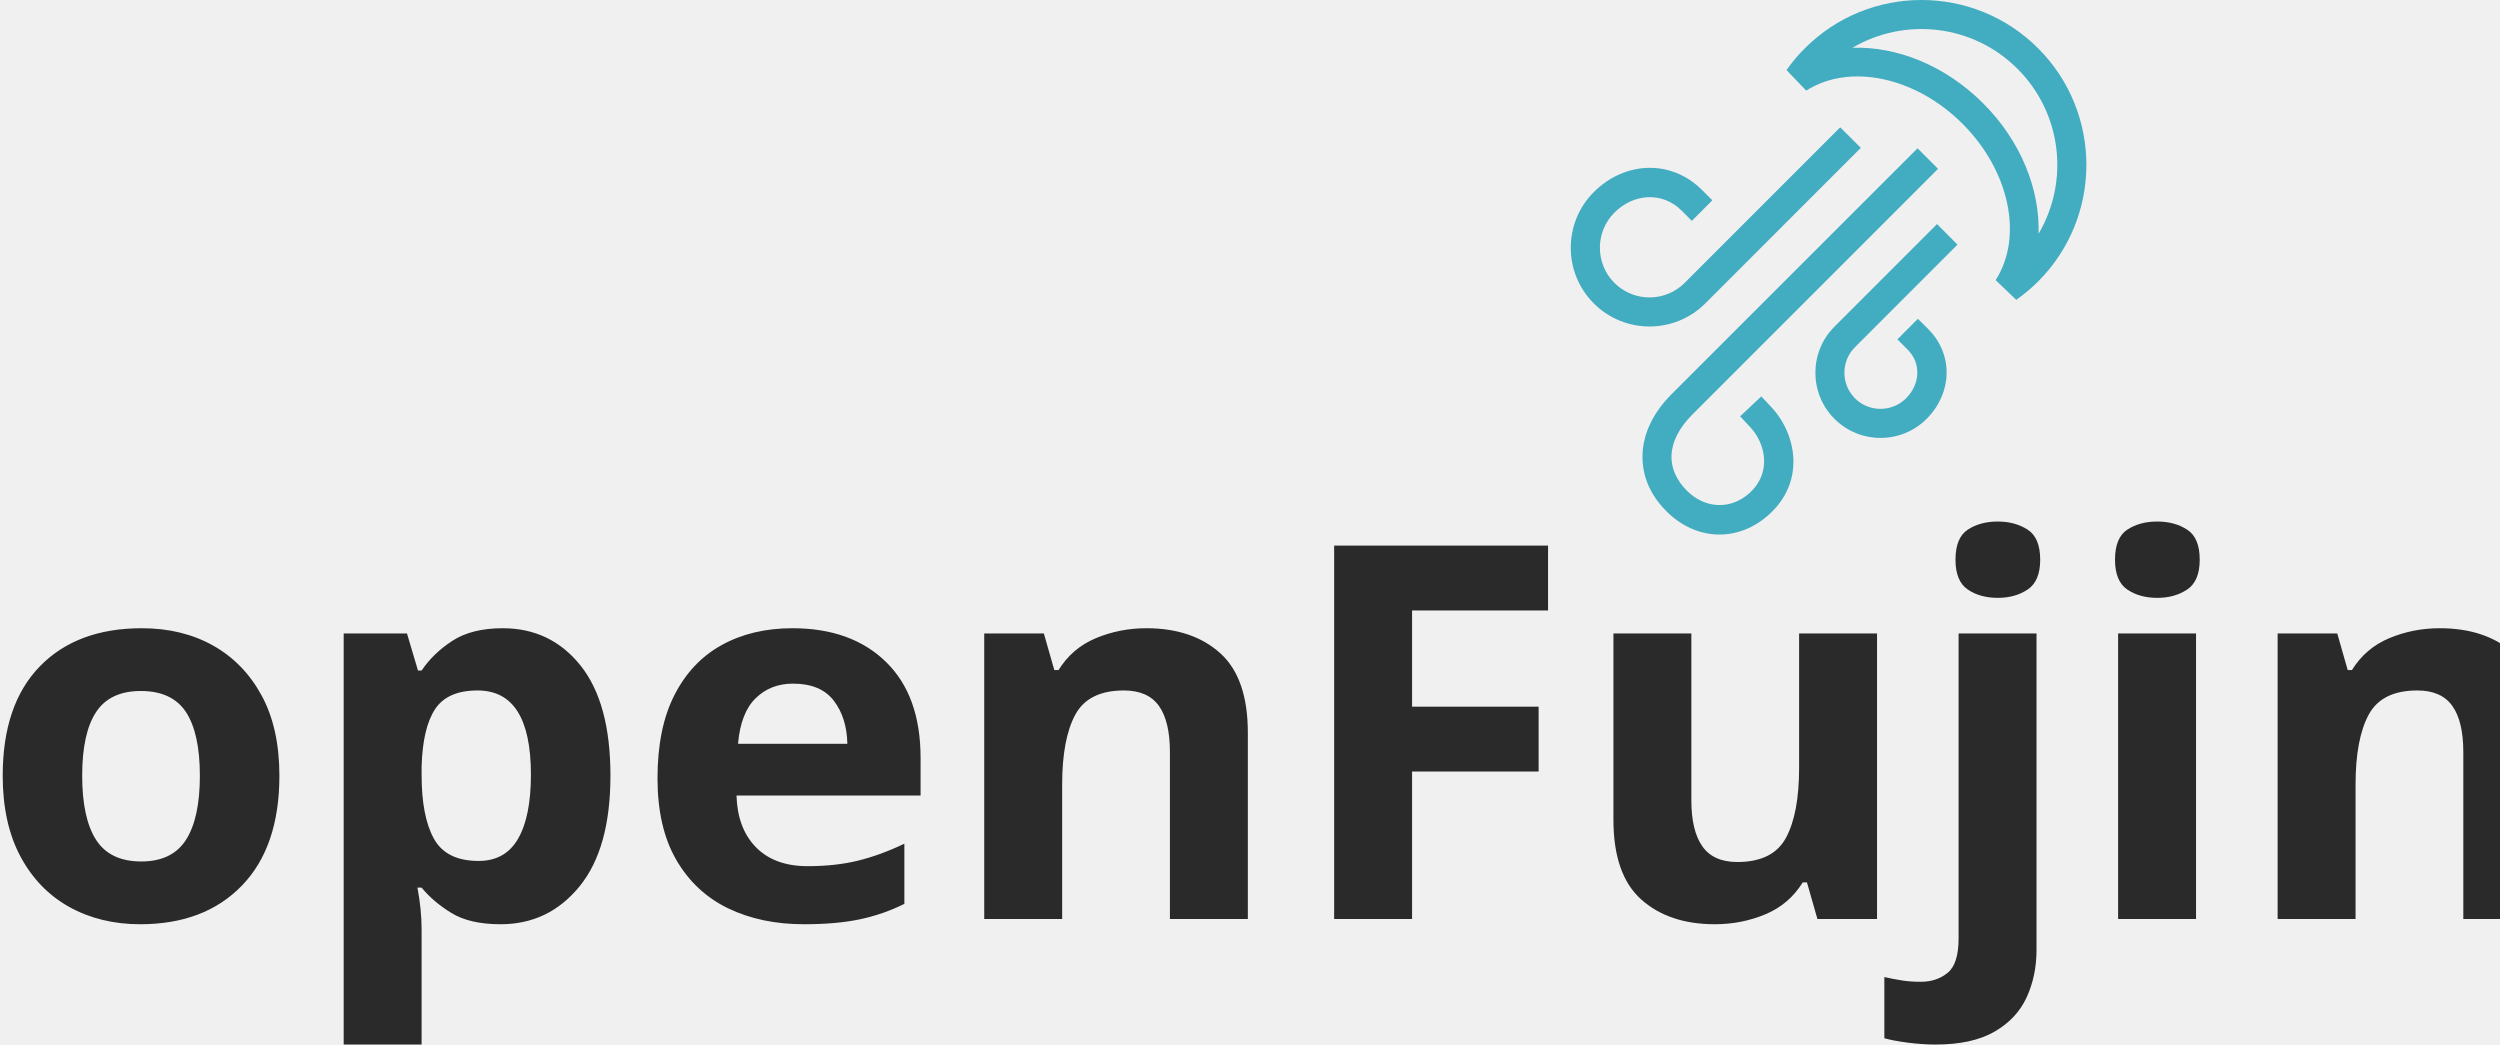
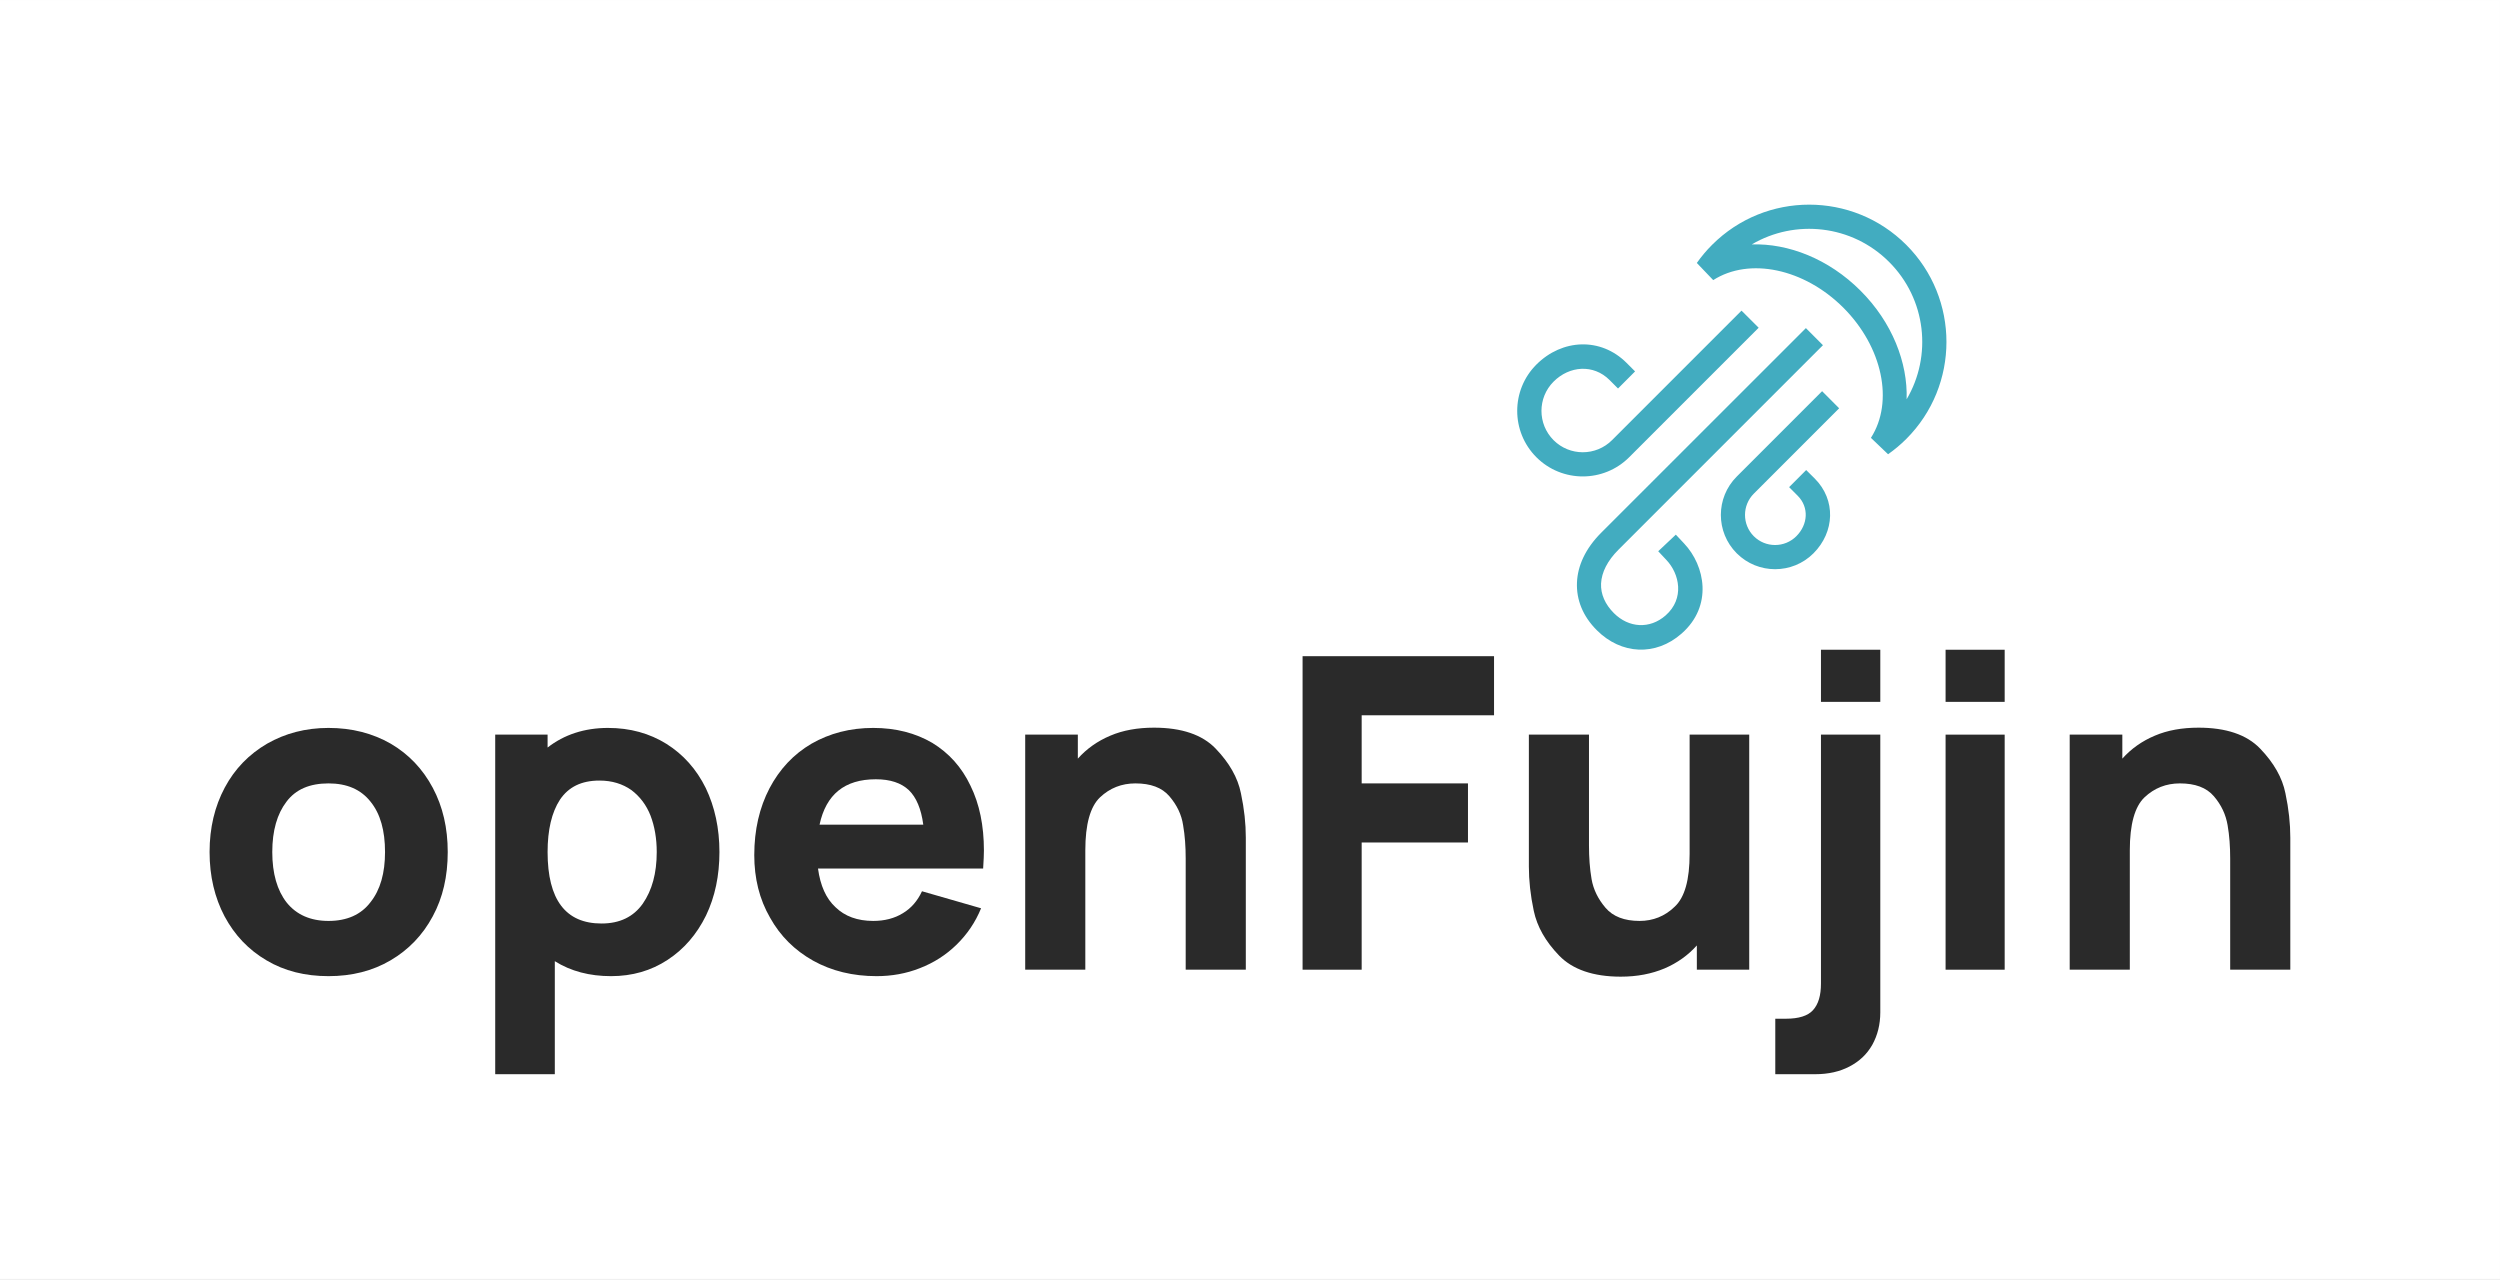
- <svg xmlns="http://www.w3.org/2000/svg" width="100%" height="100%" viewBox="0 0 2221 928" version="1.1" xml:space="preserve" style="fill-rule:evenodd;clip-rule:evenodd;stroke-linejoin:round;stroke-miterlimit:2;">
-   <g transform="matrix(1,0,0,1,-24233.6,-9825.82)">
-     <g transform="matrix(2.75367,0,0,2.75367,-57457.1,-25409.6)">
-       <g transform="matrix(168.734,0,0,168.734,30482.6,13092.3)">
-             </g>
-       <text x="29659.4px" y="13092.3px" style="font-family:'Manrope-ExtraBold', 'Manrope';font-weight:800;font-size:168.734px;fill:rgb(42,42,42);">ope<tspan x="29970.5px " y="13092.3px ">n</tspan>Fujin</text>
+ <svg xmlns="http://www.w3.org/2000/svg" width="100%" height="100%" viewBox="0 0 2668 1365" version="1.1" xml:space="preserve" style="fill-rule:evenodd;clip-rule:evenodd;stroke-linejoin:round;stroke-miterlimit:2;">
+   <g transform="matrix(1,0,0,1,-24054.5,-9603.89)">
+     <g transform="matrix(1,0,0,1.2199,0,-2261.9)">
+       <rect x="24054.5" y="9726.9" width="2667.95" height="1118.73" style="fill:white;" />
    </g>
-     <g transform="matrix(1,0,0,1,5974.64,1497.97)">
-       <path d="M19846.1,8390.08C19850.9,8383.28 19856.3,8376.81 19862.4,8370.73C19919.6,8313.55 20012.4,8313.55 20069.6,8370.73C20126.8,8427.91 20126.8,8520.75 20069.6,8577.93C20063.5,8584 20057,8589.43 20050.2,8594.22L20031.9,8576.71C20056.6,8538.22 20044.3,8479.68 20002.5,8437.83C19960.6,8395.97 19902.1,8383.75 19863.6,8408.38L19846.1,8390.08ZM19904.7,8370.29C19943.7,8369 19986.8,8385.67 20020.7,8419.57C20054.7,8453.48 20071.3,8496.6 20070,8535.57C20097.3,8489.3 20091.1,8428.7 20051.3,8388.98C20011.6,8349.26 19951,8343.03 19904.7,8370.29ZM19893.8,8440.96L19912.1,8459.21L19773.9,8597.42C19746.6,8624.72 19702.2,8624.72 19674.9,8597.42C19647.6,8570.12 19647.6,8525.79 19674.9,8498.49C19702.4,8471.01 19743.6,8469.21 19771.1,8496.69L19780.2,8505.81L19762,8524.06L19752.9,8514.94C19735.8,8497.89 19710.2,8499.69 19693.2,8516.74C19676,8533.97 19676,8561.94 19693.2,8579.17C19710.4,8596.4 19738.4,8596.4 19755.6,8579.17L19893.8,8440.96ZM19979.8,8526.92L19998,8545.17L19906.9,8636.3C19894.4,8648.82 19894.4,8669.16 19906.9,8681.69C19919.4,8694.21 19939.8,8694.21 19952.3,8681.69C19964.7,8669.34 19966.1,8650.81 19953.7,8638.46L19944.6,8629.33L19962.8,8611.08L19972,8620.21C19994.7,8642.98 19993.3,8677.17 19970.6,8699.94C19948,8722.54 19911.3,8722.54 19888.7,8699.94C19866.1,8677.34 19866.1,8640.64 19888.7,8618.04L19979.8,8526.92ZM19962.5,8459.6L19980.7,8477.85L19762.4,8696.17C19750.8,8707.8 19744.5,8720.11 19743.9,8732.18C19743.4,8743.59 19748.3,8754.47 19757.6,8763.78C19773.5,8779.66 19795.9,8781.05 19812.8,8766.23C19833.3,8748.2 19827.6,8721.81 19813.7,8707.12L19804.9,8697.73L19823.7,8680.02L19832.5,8689.41C19855.1,8713.33 19863.3,8756.27 19829.8,8785.63C19802.2,8809.92 19765.4,8808.06 19739.4,8782.03C19724.4,8767.09 19717.4,8749.35 19718.2,8731.05C19718.9,8713.41 19727.1,8694.92 19744.1,8677.92L19962.5,8459.6Z" style="fill:rgb(66,172,192);" />
+     <g transform="matrix(1,0,0,1,44.6093,-3.52433)">
+       <g transform="matrix(2.75367,0,0,2.75367,-57457.1,-25409.6)">
+         <path d="M29712.2,13094.8C29703.1,13094.8 29695.1,13092.8 29688.2,13088.7C29681.2,13084.6 29675.8,13078.9 29671.9,13071.6C29668.1,13064.4 29666.1,13056.1 29666.1,13046.7C29666.1,13037.3 29668.1,13029 29672,13021.7C29675.9,13014.4 29681.4,13008.8 29688.4,13004.7C29695.4,13000.7 29703.3,12998.6 29712.2,12998.6C29721.3,12998.6 29729.3,13000.7 29736.3,13004.7C29743.3,13008.8 29748.7,13014.5 29752.6,13021.8C29756.5,13029.1 29758.4,13037.4 29758.4,13046.7C29758.4,13056.1 29756.5,13064.4 29752.6,13071.6C29748.7,13078.9 29743.2,13084.6 29736.2,13088.7C29729.2,13092.8 29721.2,13094.8 29712.2,13094.8ZM29690.4,13046.7C29690.4,13055 29692.3,13061.6 29696,13066.3C29699.8,13071 29705.2,13073.4 29712.2,13073.4C29719.3,13073.4 29724.8,13071 29728.5,13066.1C29732.3,13061.3 29734.1,13054.8 29734.1,13046.7C29734.1,13038.4 29732.3,13031.9 29728.5,13027.2C29724.7,13022.4 29719.3,13020.1 29712.2,13020.1C29704.9,13020.1 29699.5,13022.4 29695.9,13027.2C29692.3,13031.9 29690.4,13038.4 29690.4,13046.7Z" style="fill:rgb(42,42,42);fill-rule:nonzero;" />
+         <path d="M29821.7,13094.8C29813.4,13094.8 29806.1,13092.9 29799.9,13089L29799.9,13132.8L29776.8,13132.8L29776.8,13001.2L29797.1,13001.2L29797.1,13006.2C29803.5,13001.2 29811.4,12998.6 29820.5,12998.6C29829.1,12998.6 29836.6,13000.7 29843.2,13004.8C29849.7,13008.9 29854.8,13014.6 29858.4,13021.9C29861.9,13029.2 29863.7,13037.5 29863.7,13046.7C29863.7,13055.8 29862,13064 29858.5,13071.3C29854.9,13078.6 29850,13084.3 29843.6,13088.5C29837.2,13092.7 29829.9,13094.8 29821.7,13094.8ZM29797.1,13046.7C29797.1,13065.2 29804.1,13074.4 29818,13074.4C29825.1,13074.4 29830.4,13071.8 29834,13066.7C29837.6,13061.5 29839.4,13054.9 29839.4,13046.7C29839.4,13041.5 29838.6,13036.8 29837,13032.6C29835.4,13028.5 29832.9,13025.2 29829.6,13022.7C29826.2,13020.3 29822.1,13019 29817.2,13019C29810.2,13019 29805.2,13021.5 29801.9,13026.4C29798.7,13031.3 29797.1,13038.1 29797.1,13046.7Z" style="fill:rgb(42,42,42);fill-rule:nonzero;" />
+         <path d="M29924.6,13094.8C29915.4,13094.8 29907.2,13092.8 29900,13088.8C29892.9,13084.8 29887.3,13079.3 29883.3,13072.1C29879.2,13065 29877.2,13056.9 29877.2,13047.9C29877.2,13038.1 29879.2,13029.5 29883.1,13022C29887,13014.6 29892.4,13008.8 29899.4,13004.7C29906.4,13000.7 29914.3,12998.6 29923.3,12998.6C29932.1,12998.6 29939.7,13000.6 29946.2,13004.4C29952.6,13008.3 29957.6,13013.8 29961,13021C29964.5,13028.1 29966.2,13036.5 29966.2,13046.1C29966.2,13047.6 29966.1,13050 29965.9,13053.1L29901.9,13053.1C29902.8,13059.7 29905,13064.7 29908.7,13068.1C29912.3,13071.6 29917.2,13073.4 29923.3,13073.4C29927.7,13073.4 29931.6,13072.4 29934.8,13070.4C29938,13068.5 29940.5,13065.6 29942.2,13061.9L29965.1,13068.5C29962.9,13073.9 29959.7,13078.6 29955.6,13082.6C29951.5,13086.6 29946.8,13089.6 29941.4,13091.7C29936.1,13093.8 29930.5,13094.8 29924.6,13094.8ZM29942.7,13036.1C29941.9,13030 29940,13025.5 29937.1,13022.7C29934.1,13019.9 29929.9,13018.5 29924.3,13018.5C29912.2,13018.5 29905,13024.4 29902.5,13036.1L29942.7,13036.1Z" style="fill:rgb(42,42,42);fill-rule:nonzero;" />
+         <path d="M30044.4,13049.2C30044.4,13044.6 30044.1,13040.3 30043.4,13036.3C30042.8,13032.2 30041,13028.5 30038.1,13025.1C30035.2,13021.7 30030.8,13020.1 30024.9,13020.1C30019.6,13020.1 30015,13021.9 30011.2,13025.5C30007.4,13029.1 30005.5,13036 30005.5,13046L30005.5,13092.3L29982.2,13092.3L29982.2,13001.2L30002.6,13001.2L30002.6,13010.5C30006,13006.7 30010.2,13003.7 30015.2,13001.6C30020.1,12999.5 30025.8,12998.5 30032.1,12998.5C30042.8,12998.5 30050.8,13001.2 30056,13006.6C30061.3,13012.1 30064.6,13017.9 30065.8,13023.9C30067.1,13030 30067.7,13035.7 30067.7,13041.1L30067.7,13092.3L30044.4,13092.3L30044.4,13049.2Z" style="fill:rgb(42,42,42);fill-rule:nonzero;" />
+         <path d="M30089.7,12970.8L30163.9,12970.8L30163.9,12993.7L30112.6,12993.7L30112.6,13020.1L30153.8,13020.1L30153.8,13043L30112.6,13043L30112.6,13092.3L30089.7,13092.3L30089.7,12970.8Z" style="fill:rgb(42,42,42);fill-rule:nonzero;" />
+         <path d="M30213,13095C30202.3,13095 30194.3,13092.2 30189.1,13086.8C30183.8,13081.3 30180.6,13075.6 30179.3,13069.5C30178,13063.4 30177.4,13057.7 30177.4,13052.3L30177.4,13001.2L30200.7,13001.2L30200.7,13044.2C30200.7,13048.8 30201,13053.1 30201.7,13057.2C30202.4,13061.2 30204.2,13064.9 30207.1,13068.3C30210,13071.7 30214.4,13073.4 30220.3,13073.4C30225.5,13073.4 30230.1,13071.6 30233.9,13067.9C30237.8,13064.3 30239.7,13057.5 30239.7,13047.4L30239.7,13001.2L30262.8,13001.2L30262.8,13092.3L30242.5,13092.3L30242.5,13082.9C30239.1,13086.7 30234.9,13089.7 30230,13091.8C30225,13093.9 30219.4,13095 30213,13095Z" style="fill:rgb(42,42,42);fill-rule:nonzero;" />
+         <path d="M30272.9,13111.3L30277,13111.3C30282,13111.3 30285.5,13110.2 30287.5,13108C30289.6,13105.7 30290.6,13102.3 30290.6,13097.7L30290.6,13001.2L30313.6,13001.2L30313.6,13108.8C30313.6,13113.6 30312.5,13117.8 30310.5,13121.4C30308.4,13125.1 30305.5,13127.8 30301.7,13129.8C30297.9,13131.8 30293.5,13132.8 30288.4,13132.8L30272.9,13132.8L30272.9,13111.3ZM30290.6,12968.3L30313.6,12968.3L30313.6,12988.5L30290.6,12988.5L30290.6,12968.3Z" style="fill:rgb(42,42,42);fill-rule:nonzero;" />
+         <path d="M30338.9,12968.3L30361.8,12968.3L30361.8,12988.5L30338.9,12988.5L30338.9,12968.3ZM30338.9,13001.2L30361.8,13001.2L30361.8,13092.3L30338.9,13092.3L30338.9,13001.2Z" style="fill:rgb(42,42,42);fill-rule:nonzero;" />
+         <path d="M30449.2,13049.2C30449.2,13044.6 30448.9,13040.3 30448.2,13036.3C30447.5,13032.2 30445.8,13028.5 30442.9,13025.1C30440,13021.7 30435.6,13020.1 30429.7,13020.1C30424.4,13020.1 30419.8,13021.9 30416,13025.5C30412.2,13029.1 30410.3,13036 30410.3,13046L30410.3,13092.3L30387,13092.3L30387,13001.2L30407.4,13001.2L30407.4,13010.5C30410.8,13006.7 30415,13003.7 30420,13001.6C30424.9,12999.5 30430.6,12998.5 30436.9,12998.5C30447.6,12998.5 30455.6,13001.2 30460.8,13006.6C30466.1,13012.1 30469.4,13017.9 30470.6,13023.9C30471.9,13030 30472.5,13035.7 30472.5,13041.1L30472.5,13092.3L30449.2,13092.3L30449.2,13049.2Z" style="fill:rgb(42,42,42);fill-rule:nonzero;" />
+       </g>
+       <g transform="matrix(1,0,0,1,5974.64,1497.97)">
+         <path d="M19846.1,8390.08C19850.9,8383.28 19856.3,8376.81 19862.4,8370.73C19919.6,8313.55 20012.4,8313.55 20069.6,8370.73C20126.8,8427.91 20126.8,8520.75 20069.6,8577.93C20063.5,8584 20057,8589.43 20050.2,8594.22L20031.9,8576.71C20056.6,8538.22 20044.3,8479.68 20002.5,8437.83C19960.6,8395.97 19902.1,8383.75 19863.6,8408.38L19846.1,8390.08ZM19904.7,8370.29C19943.7,8369 19986.8,8385.67 20020.7,8419.57C20054.7,8453.48 20071.3,8496.6 20070,8535.57C20097.3,8489.3 20091.1,8428.7 20051.3,8388.98C20011.6,8349.26 19951,8343.03 19904.7,8370.29ZM19893.8,8440.96L19912.1,8459.21L19773.9,8597.42C19746.6,8624.72 19702.2,8624.72 19674.9,8597.42C19647.6,8570.12 19647.6,8525.79 19674.9,8498.49C19702.4,8471.01 19743.6,8469.21 19771.1,8496.69L19780.2,8505.81L19762,8524.06L19752.9,8514.94C19735.8,8497.89 19710.2,8499.69 19693.2,8516.74C19676,8533.97 19676,8561.94 19693.2,8579.17C19710.4,8596.4 19738.4,8596.4 19755.6,8579.17L19893.8,8440.96ZM19979.8,8526.92L19998,8545.17L19906.9,8636.3C19894.4,8648.82 19894.4,8669.16 19906.9,8681.69C19919.4,8694.21 19939.8,8694.21 19952.3,8681.69C19964.7,8669.34 19966.1,8650.81 19953.7,8638.46L19944.6,8629.33L19962.8,8611.08L19972,8620.21C19994.7,8642.98 19993.3,8677.17 19970.6,8699.94C19948,8722.54 19911.3,8722.54 19888.7,8699.94C19866.1,8677.34 19866.1,8640.64 19888.7,8618.04L19979.8,8526.92ZM19962.5,8459.6L19980.7,8477.85L19762.4,8696.17C19750.8,8707.8 19744.5,8720.11 19743.9,8732.18C19743.4,8743.59 19748.3,8754.47 19757.6,8763.78C19773.5,8779.66 19795.9,8781.05 19812.8,8766.23C19833.3,8748.2 19827.6,8721.81 19813.7,8707.12L19804.9,8697.73L19823.7,8680.02L19832.5,8689.41C19855.1,8713.33 19863.3,8756.27 19829.8,8785.63C19802.2,8809.92 19765.4,8808.06 19739.4,8782.03C19724.4,8767.09 19717.4,8749.35 19718.2,8731.05C19718.9,8713.41 19727.1,8694.92 19744.1,8677.92L19962.5,8459.6Z" style="fill:rgb(66,172,192);" />
+       </g>
    </g>
  </g>
</svg>
